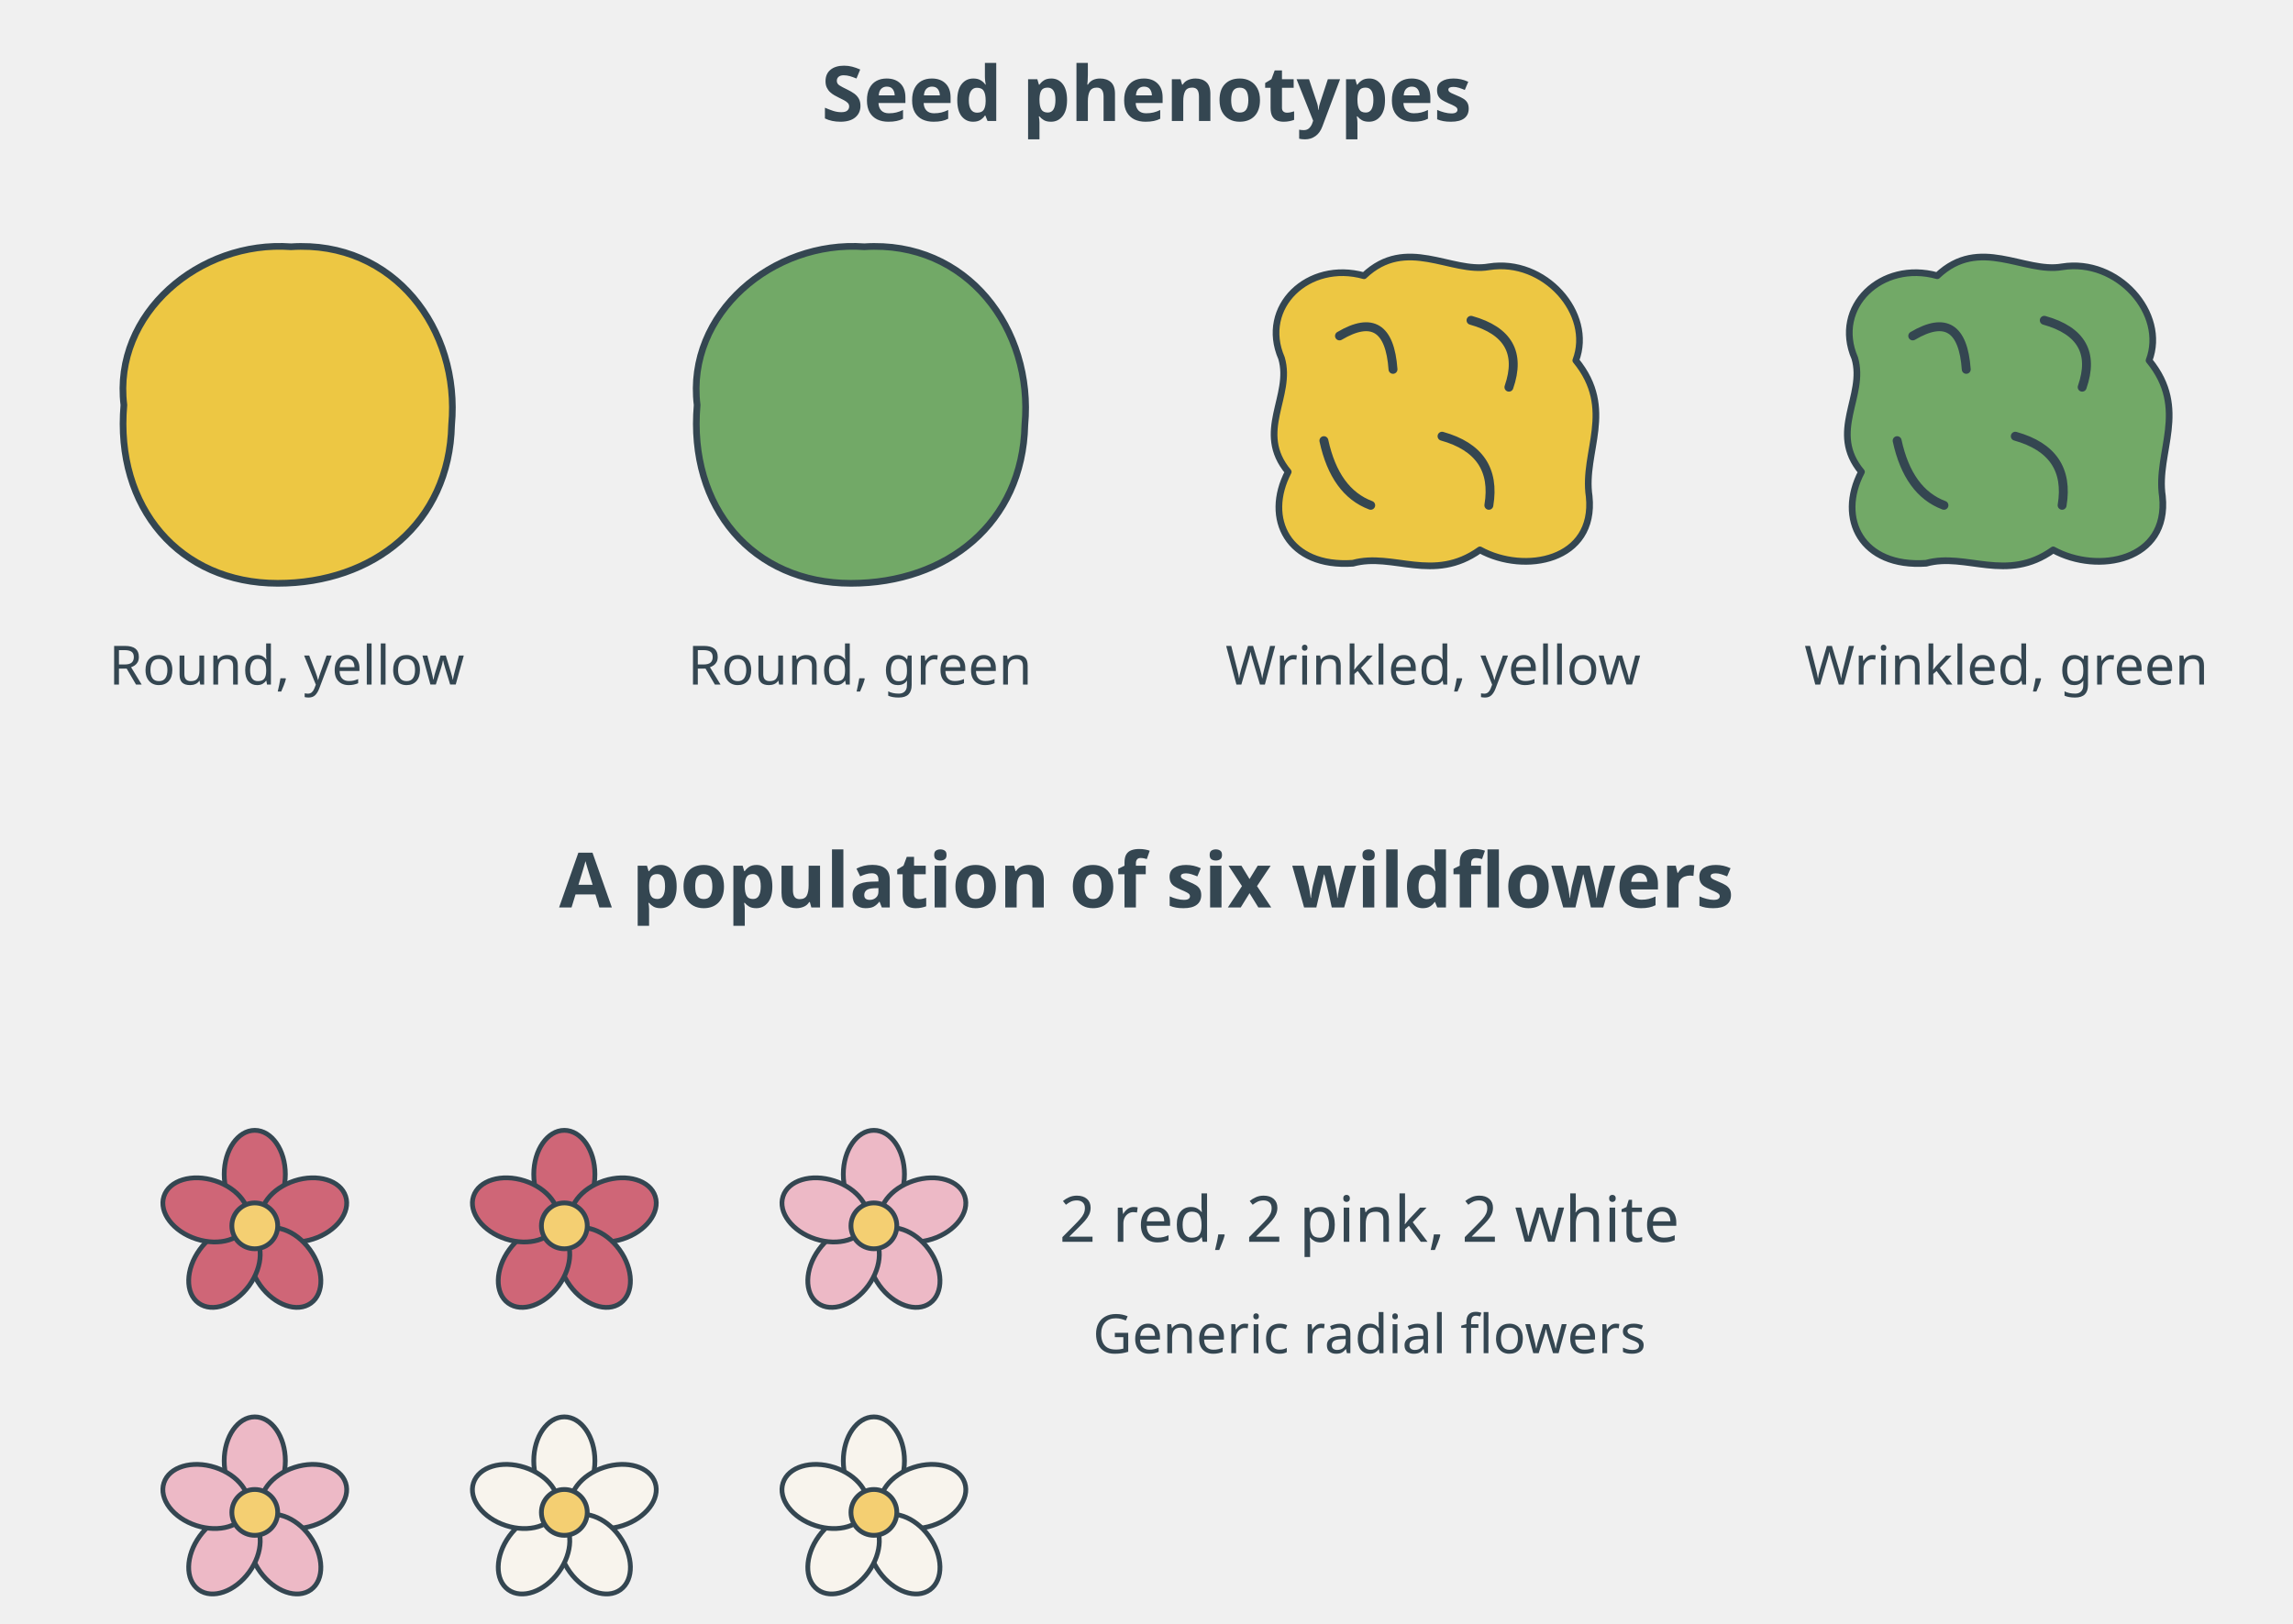
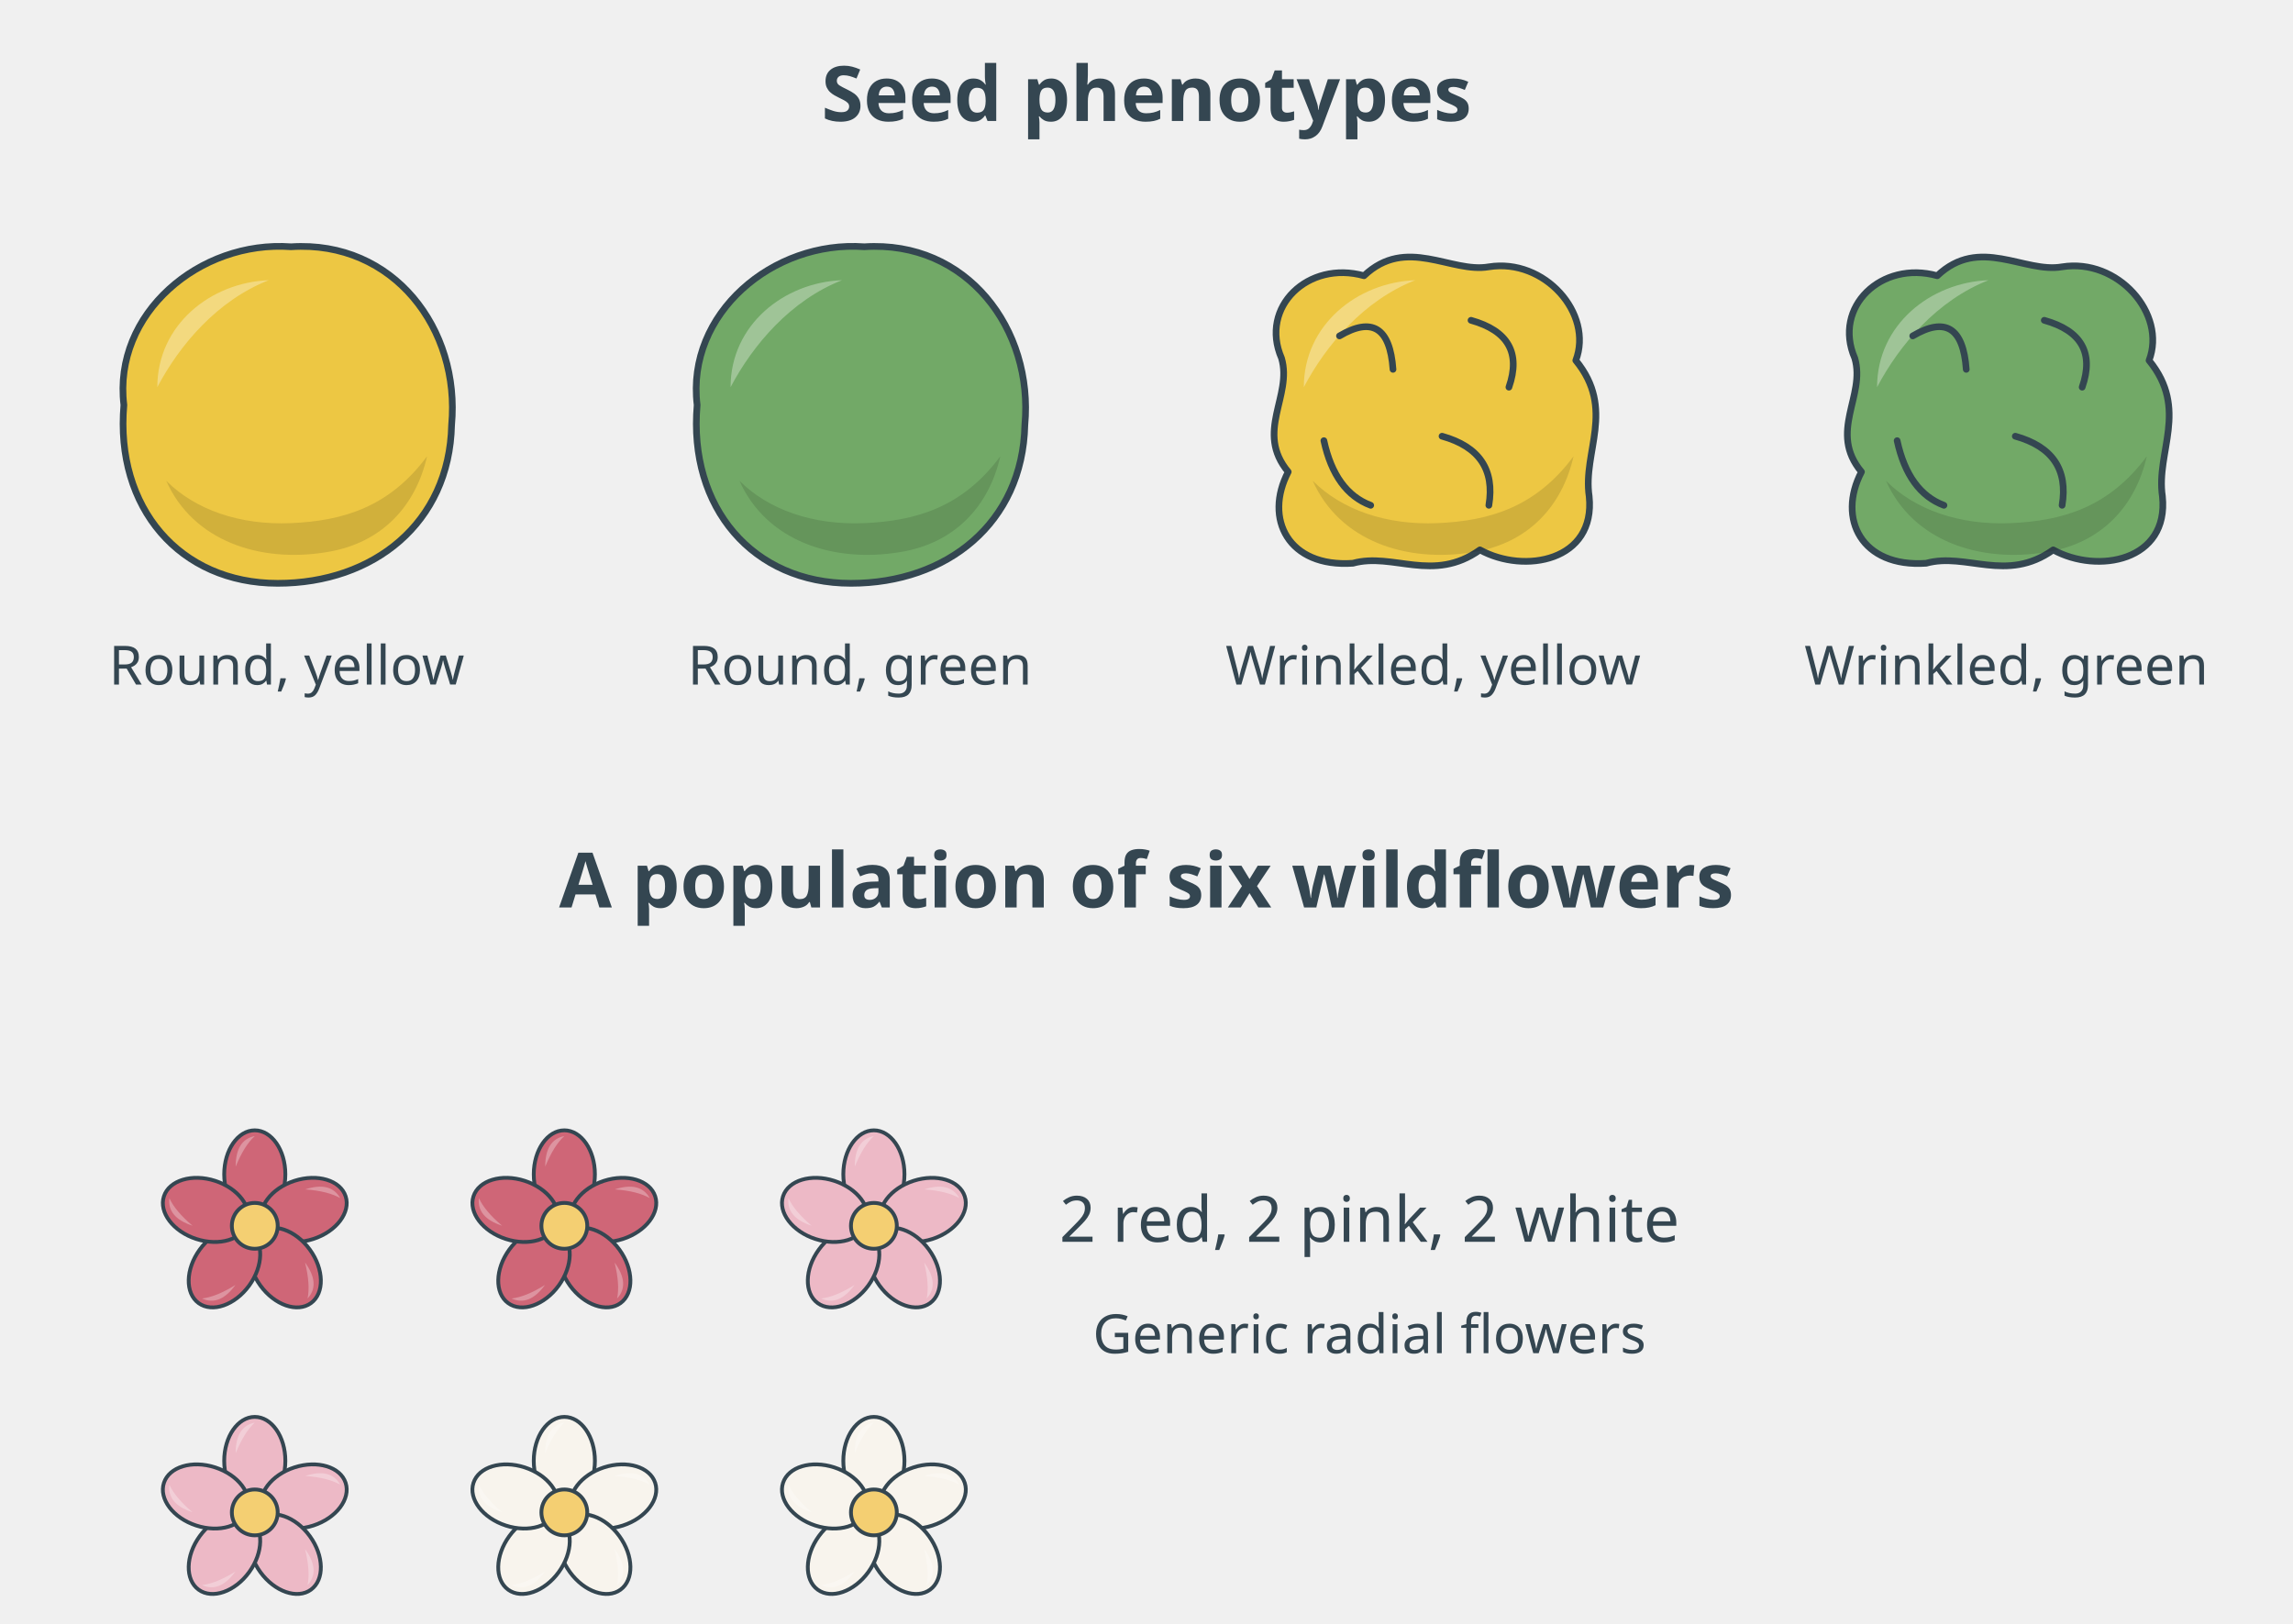
<svg xmlns="http://www.w3.org/2000/svg" width="720" height="510" viewBox="0 0 720 510" role="img" aria-labelledby="title desc">
  <text x="360" y="38" font-size="24" fill="#344651" text-anchor="middle" font-family="Atkinson Hyperlegible Next" font-weight="bold" font-style="normal" xml:space="preserve">Seed phenotypes</text>
  <g transform="matrix(1.0 0.0 -0.0 1.0 90 130)">
-     <g transform="scale(0.7)" fill="#edc743" stroke="#344651" stroke-width="3" stroke-linecap="round" stroke-linejoin="round">
-       <path d="M-73 -4 C-78 -45 -39 -78 2 -75 C48 -78 78 -38 74 5 C73 49 39 76 -4 76 C-48 76 -77 42 -73 -4 Z" />
+     <g fill="#edc743" stroke="#344651" stroke-width="2.1" stroke-linecap="round" stroke-linejoin="round">
+       <path d="M -51.1,-2.8 C -54.6,-31.5 -27.3,-54.6 1.4,-52.5 C 33.6,-54.6 54.6,-26.6 51.8,3.5 C 51.1,34.3 27.3,53.2 -2.8,53.2 C -33.6,53.2 -53.9,29.4 -51.1,-2.8 Z" />
+       <path d="M -37.8,21.0 C -29.4,39.9 -8.4,46.9 12.6,43.4 C 30.1,40.6 40.6,28.7 44.1,13.3 C 32.2,29.4 17.5,33.6 1.4,34.3 C -14.7,35.0 -28.7,30.1 -37.8,21.0 Z" fill="#000000" fill-opacity=".12" stroke="none" />
+       <path d="M -40.6,-8.4 C -40.6,-28 -23.8,-41.3 -5.6,-42.0 C -21.7,-35.7 -33.6,-21.7 -40.6,-8.4 Z" fill="white" fill-opacity=".32" stroke="none" />
    </g>
  </g>
  <text x="90" y="215" font-size="17" fill="#344651" text-anchor="middle" font-family="Atkinson Hyperlegible Next" font-weight="normal" font-style="normal" xml:space="preserve">Round, yellow</text>
  <g transform="matrix(1.0 0.0 -0.0 1.0 270 130)">
-     <g transform="scale(0.7)" fill="#72a967" stroke="#344651" stroke-width="3" stroke-linecap="round" stroke-linejoin="round">
-       <path d="M-73 -4 C-78 -45 -39 -78 2 -75 C48 -78 78 -38 74 5 C73 49 39 76 -4 76 C-48 76 -77 42 -73 -4 Z" />
+     <g fill="#72a967" stroke="#344651" stroke-width="2.1" stroke-linecap="round" stroke-linejoin="round">
+       <path d="M -51.1,-2.8 C -54.6,-31.5 -27.3,-54.6 1.4,-52.5 C 33.6,-54.6 54.6,-26.6 51.8,3.5 C 51.1,34.3 27.3,53.2 -2.8,53.2 C -33.6,53.2 -53.9,29.4 -51.1,-2.8 Z" />
+       <path d="M -37.8,21.0 C -29.4,39.9 -8.4,46.9 12.6,43.4 C 30.1,40.6 40.6,28.7 44.1,13.3 C 32.2,29.4 17.5,33.6 1.4,34.3 C -14.7,35.0 -28.7,30.1 -37.8,21.0 Z" fill="#000000" fill-opacity=".12" stroke="none" />
+       <path d="M -40.6,-8.4 C -40.6,-28 -23.8,-41.3 -5.6,-42.0 C -21.7,-35.7 -33.6,-21.7 -40.6,-8.4 Z" fill="white" fill-opacity=".32" stroke="none" />
    </g>
  </g>
  <text x="270" y="215" font-size="17" fill="#344651" text-anchor="middle" font-family="Atkinson Hyperlegible Next" font-weight="normal" font-style="normal" xml:space="preserve">Round, green</text>
  <g transform="matrix(1.0 0.0 -0.0 1.0 450 130)">
-     <g transform="scale(0.7)" fill="#edc743" stroke="#344651" stroke-width="3" stroke-linecap="round" stroke-linejoin="round">
-       <path d="M-68 -25 C-78 -48 -56 -69 -31 -62 C-12 -80 8 -63 25 -66 C50 -70 72 -45 64 -24 C82 -2 67 17 70 37 C73 66 41 72 21 61 C0 76 -18 62 -36 67 C-65 69 -76 47 -65 26 C-80 8 -63 -8 -68 -25 Z" />
-       <path d="M-42 -35 Q-20 -48 -18 -20 M17 -42 Q42 -35 34 -12 M-49 12 Q-44 35 -28 41 M4 10 Q29 17 25 41" fill="none" stroke-width="4" />
+     <g fill="#edc743" stroke="#344651" stroke-width="2.1" stroke-linecap="round" stroke-linejoin="round">
+       <path d="M -47.6,-17.5 C -54.6,-33.6 -39.2,-48.3 -21.7,-43.4 C -8.4,-56.0 5.6,-44.1 17.5,-46.2 C 35.0,-49 50.4,-31.5 44.8,-16.8 C 57.4,-1.4 46.9,11.9 49.0,25.9 C 51.1,46.2 28.7,50.4 14.7,42.7 C 1.7763568394002505e-15,53.2 -12.6,43.4 -25.2,46.9 C -45.5,48.3 -53.2,32.9 -45.5,18.2 C -56.0,5.6 -44.1,-5.6 -47.6,-17.5 Z" />
+       <path d="M -37.8,21.0 C -29.4,39.9 -8.4,46.9 12.6,43.4 C 30.1,40.6 40.6,28.7 44.1,13.3 C 32.2,29.4 17.5,33.6 1.4,34.3 C -14.7,35.0 -28.7,30.1 -37.8,21.0 Z" fill="#000000" fill-opacity=".12" stroke="none" />
+       <path d="M -40.6,-8.4 C -40.6,-28 -23.8,-41.3 -5.6,-42.0 C -21.7,-35.7 -33.6,-21.7 -40.6,-8.4 Z" fill="white" fill-opacity=".32" stroke="none" />
+       <path d="M -29.4,-24.5 Q -14.0,-33.6 -12.6,-14.0 M 11.9,-29.4 Q 29.4,-24.5 23.8,-8.4 M -34.3,8.4 Q -30.8,24.5 -19.6,28.7 M 2.8,7.0 Q 20.3,11.9 17.5,28.7" fill="none" />
    </g>
  </g>
  <text x="450" y="215" font-size="17" fill="#344651" text-anchor="middle" font-family="Atkinson Hyperlegible Next" font-weight="normal" font-style="normal" xml:space="preserve">Wrinkled, yellow</text>
  <g transform="matrix(1.0 0.0 -0.0 1.0 630 130)">
-     <g transform="scale(0.7)" fill="#72a967" stroke="#344651" stroke-width="3" stroke-linecap="round" stroke-linejoin="round">
-       <path d="M-68 -25 C-78 -48 -56 -69 -31 -62 C-12 -80 8 -63 25 -66 C50 -70 72 -45 64 -24 C82 -2 67 17 70 37 C73 66 41 72 21 61 C0 76 -18 62 -36 67 C-65 69 -76 47 -65 26 C-80 8 -63 -8 -68 -25 Z" />
-       <path d="M-42 -35 Q-20 -48 -18 -20 M17 -42 Q42 -35 34 -12 M-49 12 Q-44 35 -28 41 M4 10 Q29 17 25 41" fill="none" stroke-width="4" />
+     <g fill="#72a967" stroke="#344651" stroke-width="2.1" stroke-linecap="round" stroke-linejoin="round">
+       <path d="M -47.6,-17.5 C -54.6,-33.6 -39.2,-48.3 -21.7,-43.4 C -8.4,-56.0 5.6,-44.1 17.5,-46.2 C 35.0,-49 50.4,-31.5 44.8,-16.8 C 57.4,-1.4 46.9,11.9 49.0,25.9 C 51.1,46.2 28.7,50.4 14.7,42.7 C 1.7763568394002505e-15,53.2 -12.6,43.4 -25.2,46.9 C -45.5,48.3 -53.2,32.9 -45.5,18.2 C -56.0,5.6 -44.1,-5.6 -47.6,-17.5 Z" />
+       <path d="M -37.8,21.0 C -29.4,39.9 -8.4,46.9 12.6,43.4 C 30.1,40.6 40.6,28.7 44.1,13.3 C 32.2,29.4 17.5,33.6 1.4,34.3 C -14.7,35.0 -28.7,30.1 -37.8,21.0 Z" fill="#000000" fill-opacity=".12" stroke="none" />
+       <path d="M -40.6,-8.4 C -40.6,-28 -23.8,-41.3 -5.6,-42.0 C -21.7,-35.7 -33.6,-21.7 -40.6,-8.4 Z" fill="white" fill-opacity=".32" stroke="none" />
+       <path d="M -29.4,-24.5 Q -14.0,-33.6 -12.6,-14.0 M 11.9,-29.4 Q 29.4,-24.5 23.8,-8.4 M -34.3,8.4 Q -30.8,24.5 -19.6,28.7 M 2.8,7.0 Q 20.3,11.9 17.5,28.7" fill="none" />
    </g>
  </g>
  <text x="630" y="215" font-size="17" fill="#344651" text-anchor="middle" font-family="Atkinson Hyperlegible Next" font-weight="normal" font-style="normal" xml:space="preserve">Wrinkled, green</text>
  <text x="360" y="285" font-size="24" fill="#344651" text-anchor="middle" font-family="Atkinson Hyperlegible Next" font-weight="bold" font-style="normal" xml:space="preserve">A population of six wildflowers</text>
  <g>
    <g transform="matrix(1.0 0.0 -0.0 1.0 0.0 0)">
      <g transform="matrix(1.0 0.0 -0.0 1.0 80 385)">
-         <g transform="scale(60)" stroke="#344651" stroke-width=".025" stroke-linejoin="round">
-           <ellipse cx="0" cy="-.27" rx=".16" ry=".23" fill="#cf6677" transform="rotate(0.0)" />
-           <ellipse cx="0" cy="-.27" rx=".16" ry=".23" fill="#cf6677" transform="rotate(72.0)" />
-           <ellipse cx="0" cy="-.27" rx=".16" ry=".23" fill="#cf6677" transform="rotate(144.0)" />
-           <ellipse cx="0" cy="-.27" rx=".16" ry=".23" fill="#cf6677" transform="rotate(216.0)" />
-           <ellipse cx="0" cy="-.27" rx=".16" ry=".23" fill="#cf6677" transform="rotate(288.0)" />
-           <circle cx="0" cy="0" r=".12" fill="#f4cf72" />
+         <g stroke="#344651" stroke-width="1.2" stroke-linecap="round" stroke-linejoin="round">
+           <g transform="rotate(0.0)">
+             <ellipse cx="0" cy="-16.2" rx="9.6" ry="13.8" fill="#cf6677" />
+             <path d="M -6.0,-18.6 Q -6.0,-27.0 0.0,-28.2 Q -3.3,-25.2 -6.0,-18.6 Z" fill="white" fill-opacity=".3" stroke="none" />
+           </g>
+           <g transform="rotate(72.0)">
+             <ellipse cx="0" cy="-16.2" rx="9.6" ry="13.8" fill="#cf6677" />
+             <path d="M -6.0,-18.6 Q -6.0,-27.0 0.0,-28.2 Q -3.3,-25.2 -6.0,-18.6 Z" fill="white" fill-opacity=".3" stroke="none" />
+           </g>
+           <g transform="rotate(144.0)">
+             <ellipse cx="0" cy="-16.2" rx="9.6" ry="13.8" fill="#cf6677" />
+             <path d="M -6.0,-18.6 Q -6.0,-27.0 0.0,-28.2 Q -3.3,-25.2 -6.0,-18.6 Z" fill="white" fill-opacity=".3" stroke="none" />
+           </g>
+           <g transform="rotate(216.0)">
+             <ellipse cx="0" cy="-16.2" rx="9.6" ry="13.8" fill="#cf6677" />
+             <path d="M -6.0,-18.6 Q -6.0,-27.0 0.0,-28.2 Q -3.3,-25.2 -6.0,-18.6 Z" fill="white" fill-opacity=".3" stroke="none" />
+           </g>
+           <g transform="rotate(288.0)">
+             <ellipse cx="0" cy="-16.2" rx="9.6" ry="13.8" fill="#cf6677" />
+             <path d="M -6.0,-18.6 Q -6.0,-27.0 0.0,-28.2 Q -3.3,-25.2 -6.0,-18.6 Z" fill="white" fill-opacity=".3" stroke="none" />
+           </g>
+           <circle cx="0" cy="0" r="7.2" fill="#f4cf72" />
        </g>
      </g>
    </g>
    <g transform="matrix(1.0 0.0 -0.0 1.0 97.2 0)">
      <g transform="matrix(1.0 0.0 -0.0 1.0 80 385)">
-         <g transform="scale(60)" stroke="#344651" stroke-width=".025" stroke-linejoin="round">
-           <ellipse cx="0" cy="-.27" rx=".16" ry=".23" fill="#cf6677" transform="rotate(0.0)" />
-           <ellipse cx="0" cy="-.27" rx=".16" ry=".23" fill="#cf6677" transform="rotate(72.0)" />
-           <ellipse cx="0" cy="-.27" rx=".16" ry=".23" fill="#cf6677" transform="rotate(144.0)" />
-           <ellipse cx="0" cy="-.27" rx=".16" ry=".23" fill="#cf6677" transform="rotate(216.0)" />
-           <ellipse cx="0" cy="-.27" rx=".16" ry=".23" fill="#cf6677" transform="rotate(288.0)" />
-           <circle cx="0" cy="0" r=".12" fill="#f4cf72" />
+         <g stroke="#344651" stroke-width="1.2" stroke-linecap="round" stroke-linejoin="round">
+           <g transform="rotate(0.0)">
+             <ellipse cx="0" cy="-16.2" rx="9.6" ry="13.8" fill="#cf6677" />
+             <path d="M -6.0,-18.6 Q -6.0,-27.0 0.0,-28.2 Q -3.3,-25.2 -6.0,-18.6 Z" fill="white" fill-opacity=".3" stroke="none" />
+           </g>
+           <g transform="rotate(72.0)">
+             <ellipse cx="0" cy="-16.2" rx="9.6" ry="13.8" fill="#cf6677" />
+             <path d="M -6.0,-18.6 Q -6.0,-27.0 0.0,-28.2 Q -3.3,-25.2 -6.0,-18.6 Z" fill="white" fill-opacity=".3" stroke="none" />
+           </g>
+           <g transform="rotate(144.0)">
+             <ellipse cx="0" cy="-16.2" rx="9.6" ry="13.8" fill="#cf6677" />
+             <path d="M -6.0,-18.6 Q -6.0,-27.0 0.0,-28.2 Q -3.3,-25.2 -6.0,-18.6 Z" fill="white" fill-opacity=".3" stroke="none" />
+           </g>
+           <g transform="rotate(216.0)">
+             <ellipse cx="0" cy="-16.2" rx="9.6" ry="13.8" fill="#cf6677" />
+             <path d="M -6.0,-18.6 Q -6.0,-27.0 0.0,-28.2 Q -3.3,-25.2 -6.0,-18.6 Z" fill="white" fill-opacity=".3" stroke="none" />
+           </g>
+           <g transform="rotate(288.0)">
+             <ellipse cx="0" cy="-16.2" rx="9.6" ry="13.8" fill="#cf6677" />
+             <path d="M -6.0,-18.6 Q -6.0,-27.0 0.0,-28.2 Q -3.3,-25.2 -6.0,-18.6 Z" fill="white" fill-opacity=".3" stroke="none" />
+           </g>
+           <circle cx="0" cy="0" r="7.2" fill="#f4cf72" />
        </g>
      </g>
    </g>
    <g transform="matrix(1.0 0.0 -0.0 1.0 194.4 0)">
      <g transform="matrix(1.0 0.0 -0.0 1.0 80 385)">
-         <g transform="scale(60)" stroke="#344651" stroke-width=".025" stroke-linejoin="round">
-           <ellipse cx="0" cy="-.27" rx=".16" ry=".23" fill="#edb9c6" transform="rotate(0.0)" />
-           <ellipse cx="0" cy="-.27" rx=".16" ry=".23" fill="#edb9c6" transform="rotate(72.0)" />
-           <ellipse cx="0" cy="-.27" rx=".16" ry=".23" fill="#edb9c6" transform="rotate(144.0)" />
-           <ellipse cx="0" cy="-.27" rx=".16" ry=".23" fill="#edb9c6" transform="rotate(216.0)" />
-           <ellipse cx="0" cy="-.27" rx=".16" ry=".23" fill="#edb9c6" transform="rotate(288.0)" />
-           <circle cx="0" cy="0" r=".12" fill="#f4cf72" />
+         <g stroke="#344651" stroke-width="1.2" stroke-linecap="round" stroke-linejoin="round">
+           <g transform="rotate(0.0)">
+             <ellipse cx="0" cy="-16.2" rx="9.6" ry="13.8" fill="#edb9c6" />
+             <path d="M -6.0,-18.6 Q -6.0,-27.0 0.0,-28.2 Q -3.3,-25.2 -6.0,-18.6 Z" fill="white" fill-opacity=".3" stroke="none" />
+           </g>
+           <g transform="rotate(72.0)">
+             <ellipse cx="0" cy="-16.2" rx="9.6" ry="13.8" fill="#edb9c6" />
+             <path d="M -6.0,-18.6 Q -6.0,-27.0 0.0,-28.2 Q -3.3,-25.2 -6.0,-18.6 Z" fill="white" fill-opacity=".3" stroke="none" />
+           </g>
+           <g transform="rotate(144.0)">
+             <ellipse cx="0" cy="-16.2" rx="9.6" ry="13.8" fill="#edb9c6" />
+             <path d="M -6.0,-18.6 Q -6.0,-27.0 0.0,-28.2 Q -3.3,-25.2 -6.0,-18.6 Z" fill="white" fill-opacity=".3" stroke="none" />
+           </g>
+           <g transform="rotate(216.0)">
+             <ellipse cx="0" cy="-16.2" rx="9.6" ry="13.8" fill="#edb9c6" />
+             <path d="M -6.0,-18.6 Q -6.0,-27.0 0.0,-28.2 Q -3.3,-25.2 -6.0,-18.6 Z" fill="white" fill-opacity=".3" stroke="none" />
+           </g>
+           <g transform="rotate(288.0)">
+             <ellipse cx="0" cy="-16.2" rx="9.6" ry="13.8" fill="#edb9c6" />
+             <path d="M -6.0,-18.6 Q -6.0,-27.0 0.0,-28.2 Q -3.3,-25.2 -6.0,-18.6 Z" fill="white" fill-opacity=".3" stroke="none" />
+           </g>
+           <circle cx="0" cy="0" r="7.2" fill="#f4cf72" />
        </g>
      </g>
    </g>
    <g transform="matrix(1.0 0.0 -0.0 1.0 0.0 0)">
      <g transform="matrix(1.0 0.0 -0.0 1.0 80 475)">
-         <g transform="scale(60)" stroke="#344651" stroke-width=".025" stroke-linejoin="round">
-           <ellipse cx="0" cy="-.27" rx=".16" ry=".23" fill="#edb9c6" transform="rotate(0.0)" />
-           <ellipse cx="0" cy="-.27" rx=".16" ry=".23" fill="#edb9c6" transform="rotate(72.0)" />
-           <ellipse cx="0" cy="-.27" rx=".16" ry=".23" fill="#edb9c6" transform="rotate(144.0)" />
-           <ellipse cx="0" cy="-.27" rx=".16" ry=".23" fill="#edb9c6" transform="rotate(216.0)" />
-           <ellipse cx="0" cy="-.27" rx=".16" ry=".23" fill="#edb9c6" transform="rotate(288.0)" />
-           <circle cx="0" cy="0" r=".12" fill="#f4cf72" />
+         <g stroke="#344651" stroke-width="1.2" stroke-linecap="round" stroke-linejoin="round">
+           <g transform="rotate(0.0)">
+             <ellipse cx="0" cy="-16.2" rx="9.6" ry="13.8" fill="#edb9c6" />
+             <path d="M -6.0,-18.6 Q -6.0,-27.0 0.0,-28.2 Q -3.3,-25.2 -6.0,-18.6 Z" fill="white" fill-opacity=".3" stroke="none" />
+           </g>
+           <g transform="rotate(72.0)">
+             <ellipse cx="0" cy="-16.2" rx="9.6" ry="13.8" fill="#edb9c6" />
+             <path d="M -6.0,-18.6 Q -6.0,-27.0 0.0,-28.2 Q -3.3,-25.2 -6.0,-18.6 Z" fill="white" fill-opacity=".3" stroke="none" />
+           </g>
+           <g transform="rotate(144.0)">
+             <ellipse cx="0" cy="-16.2" rx="9.6" ry="13.8" fill="#edb9c6" />
+             <path d="M -6.0,-18.6 Q -6.0,-27.0 0.0,-28.2 Q -3.3,-25.2 -6.0,-18.6 Z" fill="white" fill-opacity=".3" stroke="none" />
+           </g>
+           <g transform="rotate(216.0)">
+             <ellipse cx="0" cy="-16.2" rx="9.6" ry="13.8" fill="#edb9c6" />
+             <path d="M -6.0,-18.6 Q -6.0,-27.0 0.0,-28.2 Q -3.3,-25.2 -6.0,-18.6 Z" fill="white" fill-opacity=".3" stroke="none" />
+           </g>
+           <g transform="rotate(288.0)">
+             <ellipse cx="0" cy="-16.2" rx="9.6" ry="13.8" fill="#edb9c6" />
+             <path d="M -6.0,-18.6 Q -6.0,-27.0 0.0,-28.2 Q -3.3,-25.2 -6.0,-18.6 Z" fill="white" fill-opacity=".3" stroke="none" />
+           </g>
+           <circle cx="0" cy="0" r="7.2" fill="#f4cf72" />
        </g>
      </g>
    </g>
    <g transform="matrix(1.0 0.0 -0.0 1.0 97.2 0)">
      <g transform="matrix(1.0 0.0 -0.0 1.0 80 475)">
-         <g transform="scale(60)" stroke="#344651" stroke-width=".025" stroke-linejoin="round">
-           <ellipse cx="0" cy="-.27" rx=".16" ry=".23" fill="#f8f4ed" transform="rotate(0.0)" />
-           <ellipse cx="0" cy="-.27" rx=".16" ry=".23" fill="#f8f4ed" transform="rotate(72.0)" />
-           <ellipse cx="0" cy="-.27" rx=".16" ry=".23" fill="#f8f4ed" transform="rotate(144.0)" />
-           <ellipse cx="0" cy="-.27" rx=".16" ry=".23" fill="#f8f4ed" transform="rotate(216.0)" />
-           <ellipse cx="0" cy="-.27" rx=".16" ry=".23" fill="#f8f4ed" transform="rotate(288.0)" />
-           <circle cx="0" cy="0" r=".12" fill="#f4cf72" />
+         <g stroke="#344651" stroke-width="1.2" stroke-linecap="round" stroke-linejoin="round">
+           <g transform="rotate(0.0)">
+             <ellipse cx="0" cy="-16.2" rx="9.6" ry="13.8" fill="#f8f4ed" />
+             <path d="M -6.0,-18.6 Q -6.0,-27.0 0.0,-28.2 Q -3.3,-25.2 -6.0,-18.6 Z" fill="white" fill-opacity=".3" stroke="none" />
+           </g>
+           <g transform="rotate(72.0)">
+             <ellipse cx="0" cy="-16.2" rx="9.6" ry="13.8" fill="#f8f4ed" />
+             <path d="M -6.0,-18.6 Q -6.0,-27.0 0.0,-28.2 Q -3.3,-25.2 -6.0,-18.6 Z" fill="white" fill-opacity=".3" stroke="none" />
+           </g>
+           <g transform="rotate(144.0)">
+             <ellipse cx="0" cy="-16.2" rx="9.6" ry="13.8" fill="#f8f4ed" />
+             <path d="M -6.0,-18.6 Q -6.0,-27.0 0.0,-28.2 Q -3.3,-25.2 -6.0,-18.6 Z" fill="white" fill-opacity=".3" stroke="none" />
+           </g>
+           <g transform="rotate(216.0)">
+             <ellipse cx="0" cy="-16.2" rx="9.6" ry="13.8" fill="#f8f4ed" />
+             <path d="M -6.0,-18.6 Q -6.0,-27.0 0.0,-28.2 Q -3.3,-25.2 -6.0,-18.6 Z" fill="white" fill-opacity=".3" stroke="none" />
+           </g>
+           <g transform="rotate(288.0)">
+             <ellipse cx="0" cy="-16.2" rx="9.6" ry="13.8" fill="#f8f4ed" />
+             <path d="M -6.0,-18.6 Q -6.0,-27.0 0.0,-28.2 Q -3.3,-25.2 -6.0,-18.6 Z" fill="white" fill-opacity=".3" stroke="none" />
+           </g>
+           <circle cx="0" cy="0" r="7.2" fill="#f4cf72" />
        </g>
      </g>
    </g>
    <g transform="matrix(1.0 0.0 -0.0 1.0 194.4 0)">
      <g transform="matrix(1.0 0.0 -0.0 1.0 80 475)">
-         <g transform="scale(60)" stroke="#344651" stroke-width=".025" stroke-linejoin="round">
-           <ellipse cx="0" cy="-.27" rx=".16" ry=".23" fill="#f8f4ed" transform="rotate(0.0)" />
-           <ellipse cx="0" cy="-.27" rx=".16" ry=".23" fill="#f8f4ed" transform="rotate(72.0)" />
-           <ellipse cx="0" cy="-.27" rx=".16" ry=".23" fill="#f8f4ed" transform="rotate(144.0)" />
-           <ellipse cx="0" cy="-.27" rx=".16" ry=".23" fill="#f8f4ed" transform="rotate(216.0)" />
-           <ellipse cx="0" cy="-.27" rx=".16" ry=".23" fill="#f8f4ed" transform="rotate(288.0)" />
-           <circle cx="0" cy="0" r=".12" fill="#f4cf72" />
+         <g stroke="#344651" stroke-width="1.2" stroke-linecap="round" stroke-linejoin="round">
+           <g transform="rotate(0.0)">
+             <ellipse cx="0" cy="-16.2" rx="9.6" ry="13.8" fill="#f8f4ed" />
+             <path d="M -6.0,-18.6 Q -6.0,-27.0 0.0,-28.2 Q -3.3,-25.2 -6.0,-18.6 Z" fill="white" fill-opacity=".3" stroke="none" />
+           </g>
+           <g transform="rotate(72.0)">
+             <ellipse cx="0" cy="-16.2" rx="9.6" ry="13.8" fill="#f8f4ed" />
+             <path d="M -6.0,-18.6 Q -6.0,-27.0 0.0,-28.2 Q -3.3,-25.2 -6.0,-18.6 Z" fill="white" fill-opacity=".3" stroke="none" />
+           </g>
+           <g transform="rotate(144.0)">
+             <ellipse cx="0" cy="-16.2" rx="9.6" ry="13.8" fill="#f8f4ed" />
+             <path d="M -6.0,-18.6 Q -6.0,-27.0 0.0,-28.2 Q -3.3,-25.2 -6.0,-18.6 Z" fill="white" fill-opacity=".3" stroke="none" />
+           </g>
+           <g transform="rotate(216.0)">
+             <ellipse cx="0" cy="-16.2" rx="9.6" ry="13.8" fill="#f8f4ed" />
+             <path d="M -6.0,-18.6 Q -6.0,-27.0 0.0,-28.2 Q -3.3,-25.2 -6.0,-18.6 Z" fill="white" fill-opacity=".3" stroke="none" />
+           </g>
+           <g transform="rotate(288.0)">
+             <ellipse cx="0" cy="-16.2" rx="9.6" ry="13.8" fill="#f8f4ed" />
+             <path d="M -6.0,-18.6 Q -6.0,-27.0 0.0,-28.2 Q -3.3,-25.2 -6.0,-18.6 Z" fill="white" fill-opacity=".3" stroke="none" />
+           </g>
+           <circle cx="0" cy="0" r="7.2" fill="#f4cf72" />
        </g>
      </g>
    </g>
  </g>
  <text x="430" y="390" font-size="20" fill="#344651" text-anchor="middle" font-family="Atkinson Hyperlegible Next" font-weight="normal" font-style="normal" xml:space="preserve">2 red, 2 pink, 2 white</text>
  <text x="430" y="425" font-size="17" fill="#344651" text-anchor="middle" font-family="Atkinson Hyperlegible Next" font-weight="normal" font-style="normal" xml:space="preserve">Generic radial flowers</text>
</svg>
